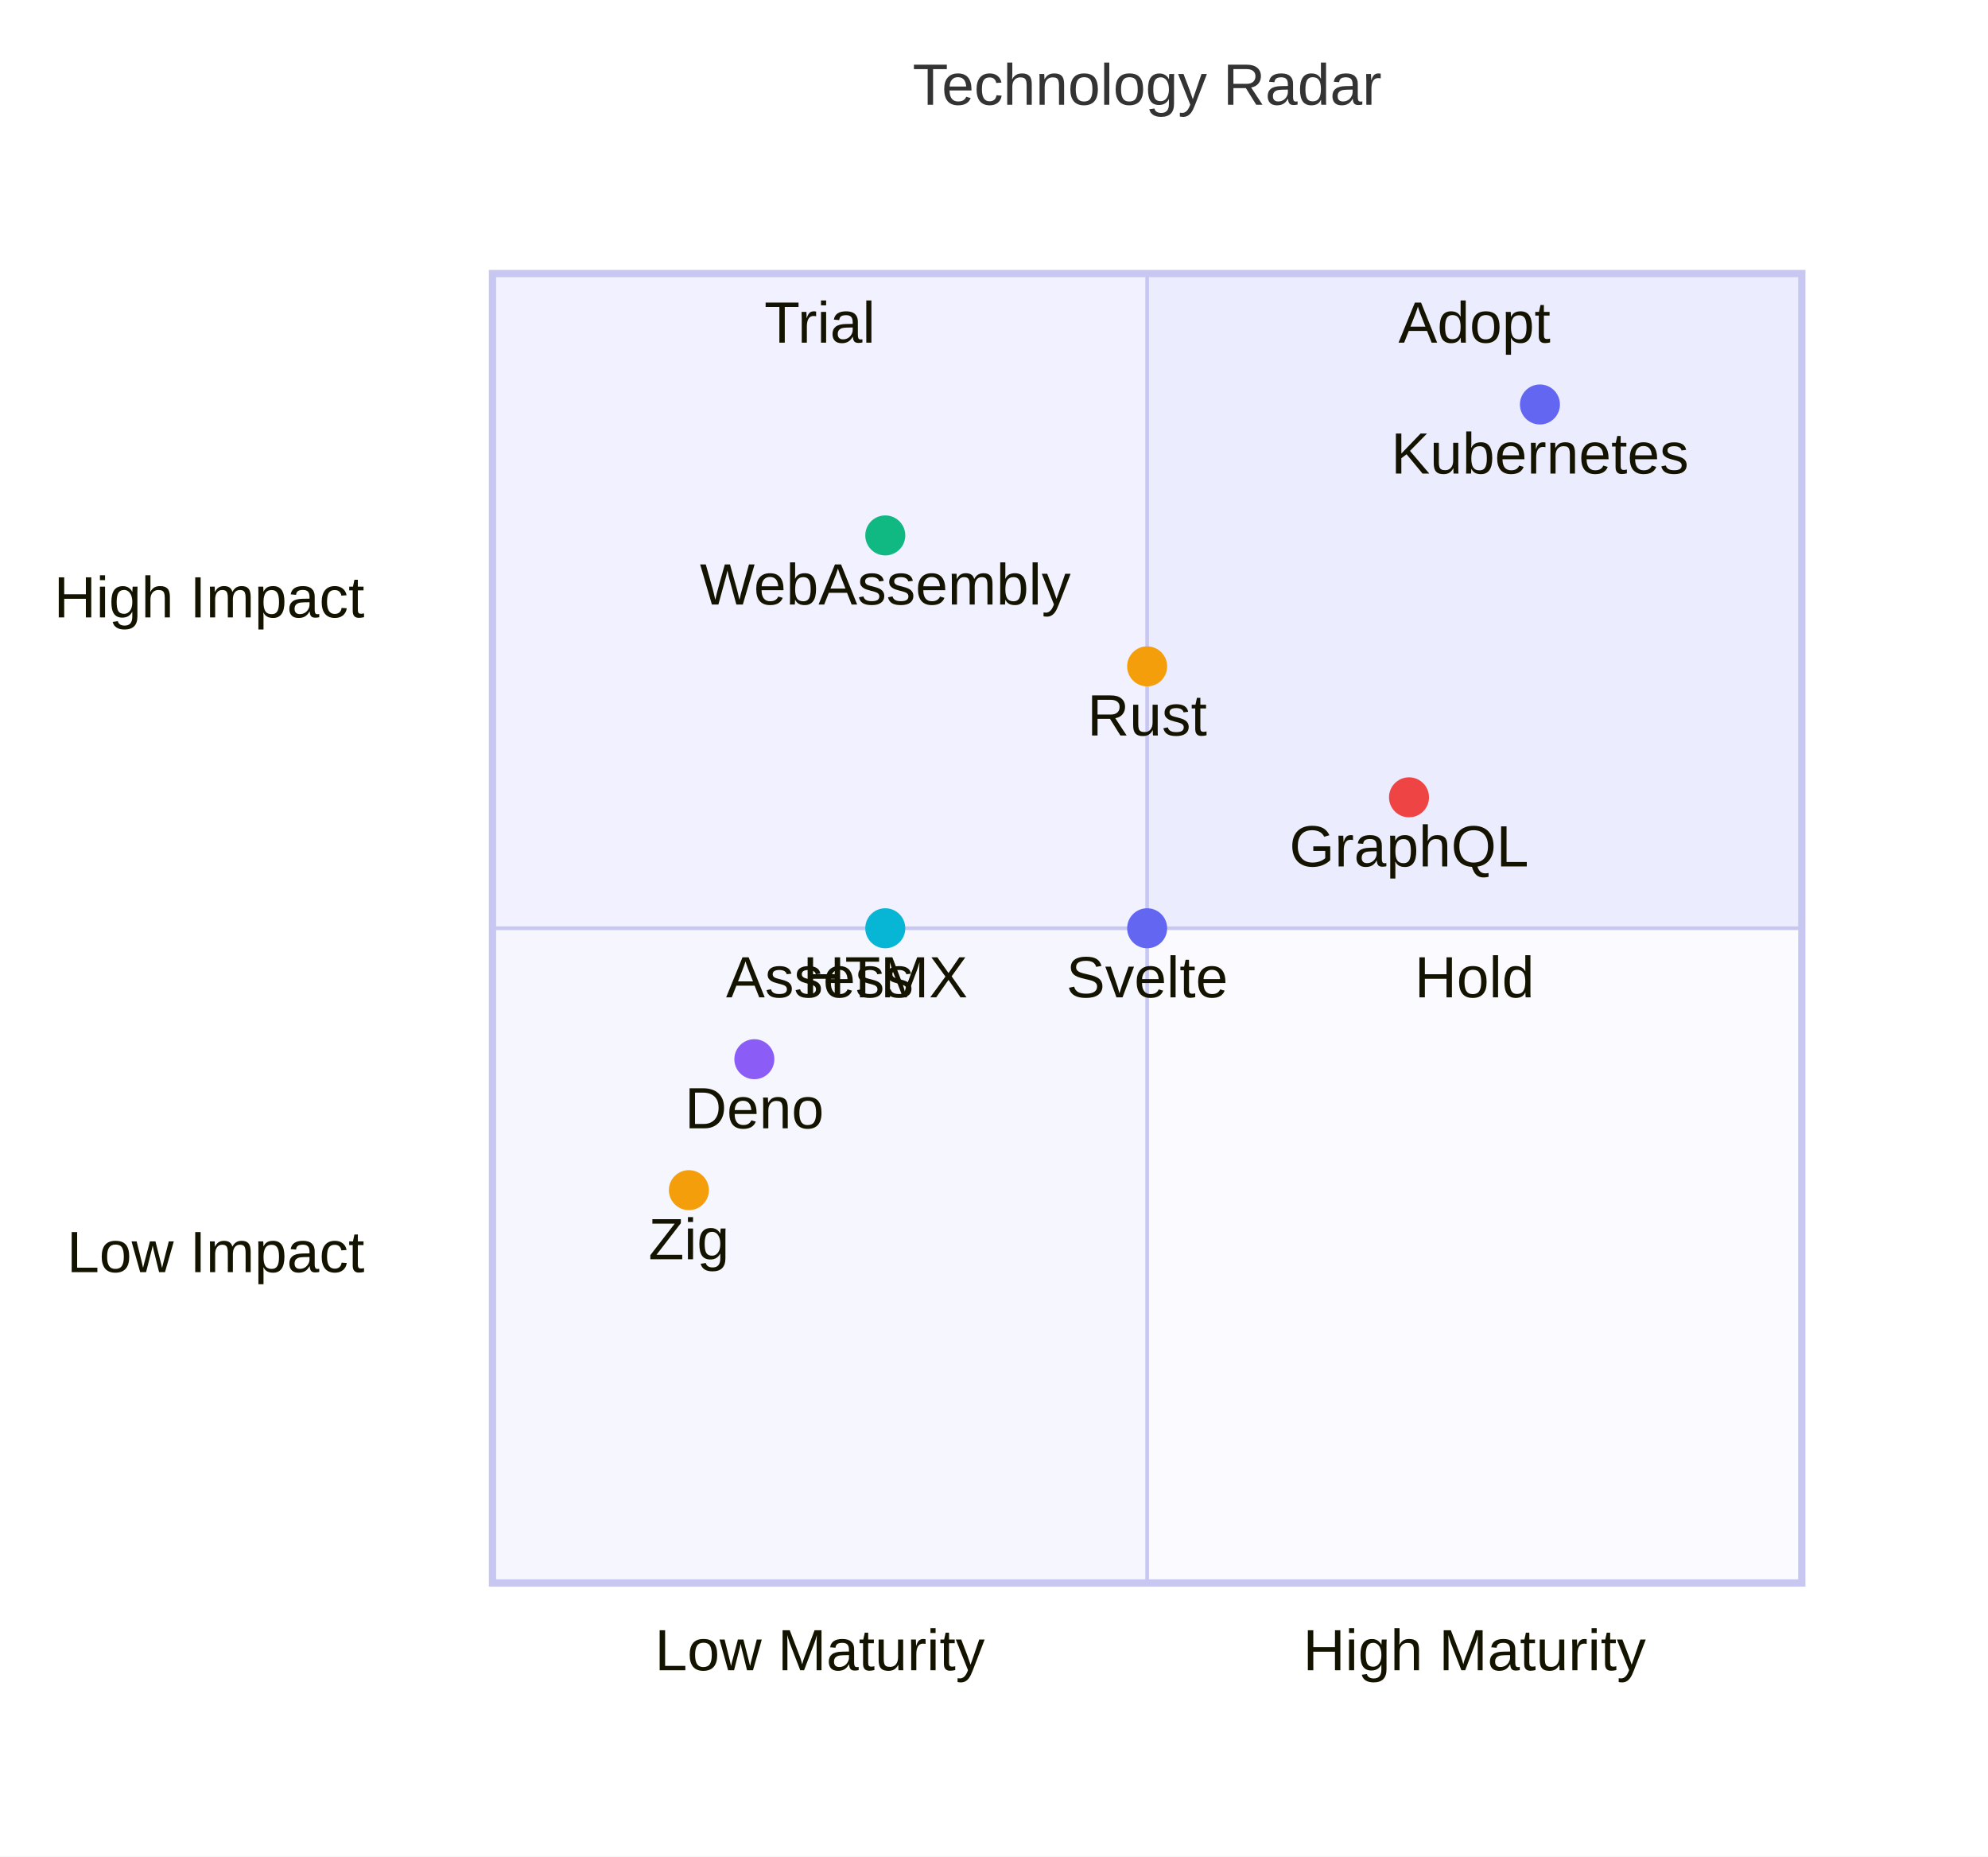
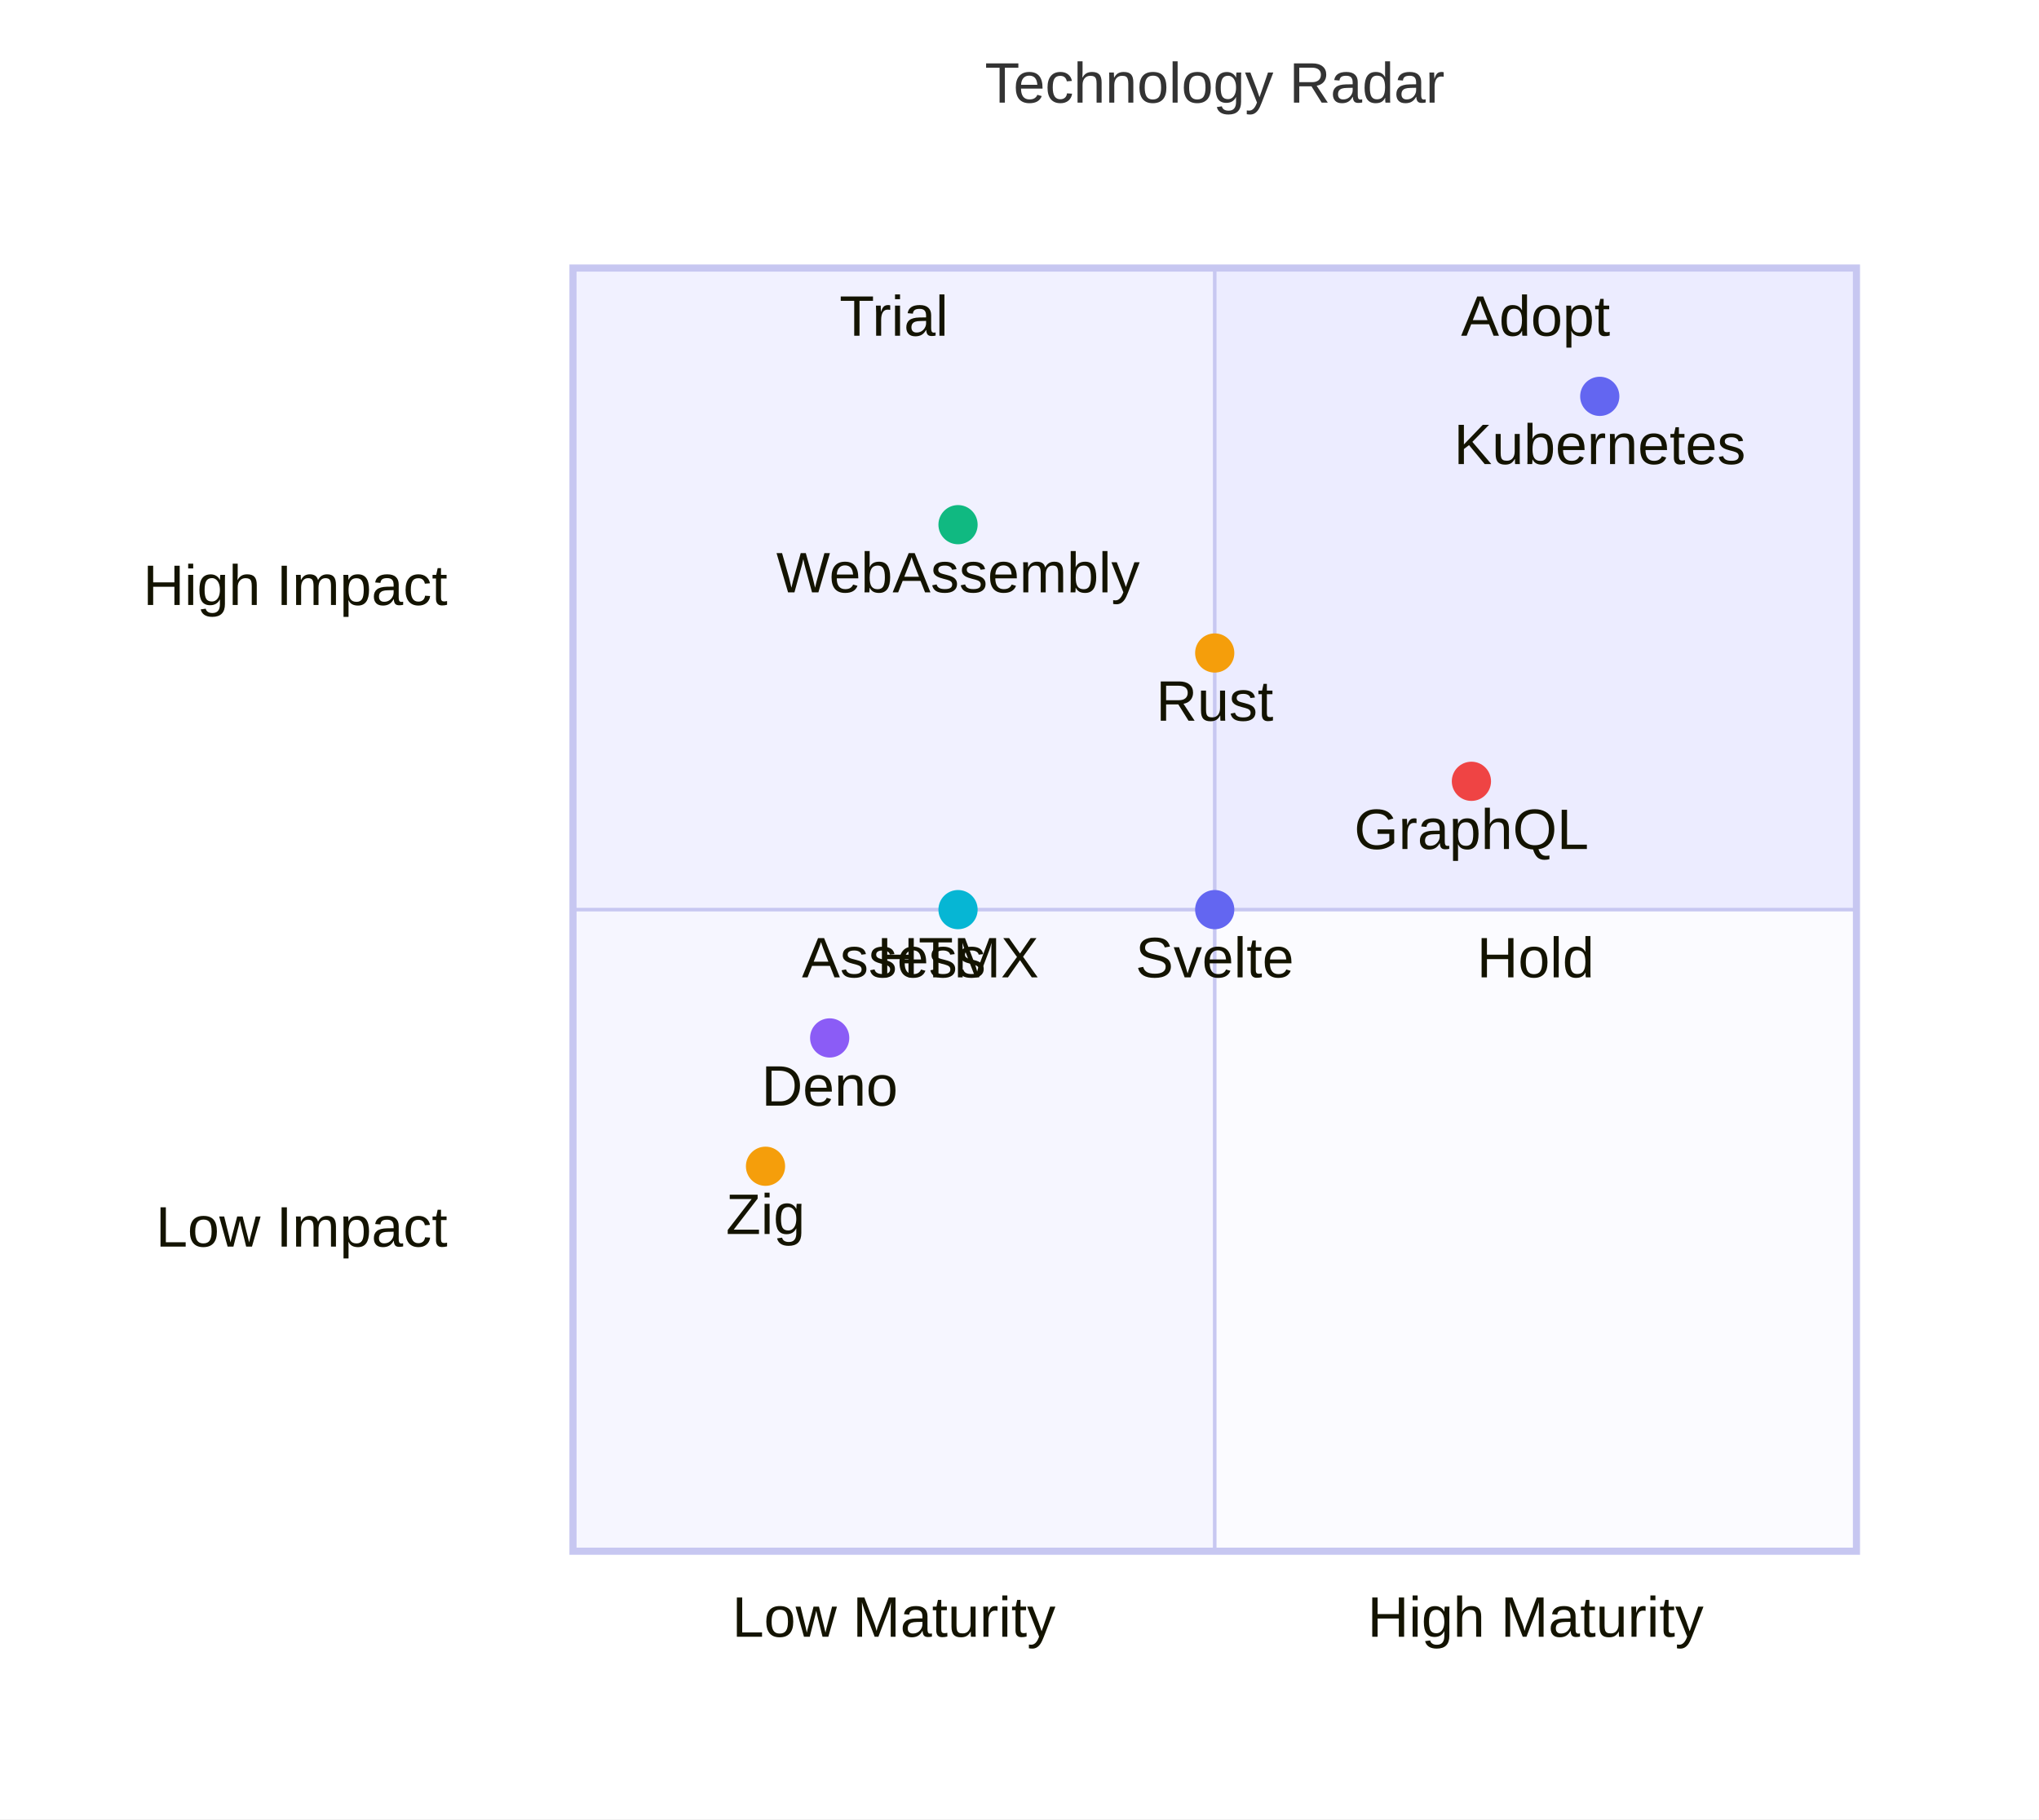
- <svg xmlns="http://www.w3.org/2000/svg" width="546.606" height="510.4" viewBox="0 0 546.606 510.4">
-   <rect x="0" y="0" width="546.606" height="510.4" fill="#FFFFFF" />
+ <svg xmlns="http://www.w3.org/2000/svg" width="571.922" height="510.4" viewBox="0 0 571.922 510.4">
+   <rect x="0" y="0" width="571.922" height="510.4" fill="#FFFFFF" />
  <defs>
    <marker id="arrow-0" viewBox="0 0 10 10" refX="5" refY="5" markerUnits="userSpaceOnUse" markerWidth="8" markerHeight="8" orient="auto">
      <path d="M 0 0 L 10 5 L 0 10 z" fill="#2F3B4D" stroke="#2F3B4D" stroke-width="1" stroke-dasharray="1,0" />
    </marker>
    <marker id="arrow-start-0" viewBox="0 0 10 10" refX="4.5" refY="5" markerUnits="userSpaceOnUse" markerWidth="8" markerHeight="8" orient="auto">
      <path d="M 0 5 L 10 10 L 10 0 z" fill="#2F3B4D" stroke="#2F3B4D" stroke-width="1" stroke-dasharray="1,0" />
    </marker>
  </defs>
-   <rect x="315.41" y="75.20" width="180.00" height="180.00" fill="#ECECFF" />
-   <rect x="135.41" y="75.20" width="180.00" height="180.00" fill="#f1f1ff" />
-   <rect x="135.41" y="255.20" width="180.00" height="180.00" fill="#f6f6ff" />
-   <rect x="315.41" y="255.20" width="180.00" height="180.00" fill="#fbfbff" />
-   <rect x="135.41" y="75.20" width="360.00" height="360.00" fill="none" stroke="#c7c7f1" stroke-width="2" />
-   <line x1="315.41" y1="75.20" x2="315.41" y2="435.20" stroke="#c7c7f1" stroke-width="1" />
-   <line x1="135.41" y1="255.20" x2="495.41" y2="255.20" stroke="#c7c7f1" stroke-width="1" />
-   <text x="315.41" y="28.80" text-anchor="middle" font-family="trebuchet ms,verdana,arial,sans-serif" font-size="16" fill="#333333">
-     <tspan x="315.41" dy="0.00">Technology Radar</tspan>
+   <rect x="340.72" y="75.20" width="180.00" height="180.00" fill="#ECECFF" />
+   <rect x="160.72" y="75.20" width="180.00" height="180.00" fill="#f1f1ff" />
+   <rect x="160.72" y="255.20" width="180.00" height="180.00" fill="#f6f6ff" />
+   <rect x="340.72" y="255.20" width="180.00" height="180.00" fill="#fbfbff" />
+   <rect x="160.72" y="75.20" width="360.00" height="360.00" fill="none" stroke="#c7c7f1" stroke-width="2" />
+   <line x1="340.72" y1="75.20" x2="340.72" y2="435.20" stroke="#c7c7f1" stroke-width="1" />
+   <line x1="160.72" y1="255.20" x2="520.72" y2="255.20" stroke="#c7c7f1" stroke-width="1" />
+   <text x="340.72" y="28.80" text-anchor="middle" font-family="trebuchet ms,verdana,arial,Noto Color Emoji,Apple Color Emoji,Segoe UI Emoji,sans-serif" font-size="16" fill="#333333">
+     <tspan x="340.72" dy="0.00">Technology Radar</tspan>
  </text>
-   <text x="405.41" y="94.20" text-anchor="middle" font-family="trebuchet ms,verdana,arial,sans-serif" font-size="16" fill="#131300">
-     <tspan x="405.41" dy="0.00">Adopt</tspan>
+   <text x="430.72" y="94.20" text-anchor="middle" font-family="trebuchet ms,verdana,arial,Noto Color Emoji,Apple Color Emoji,Segoe UI Emoji,sans-serif" font-size="16" fill="#131300">
+     <tspan x="430.72" dy="0.00">Adopt</tspan>
  </text>
-   <text x="225.41" y="94.20" text-anchor="middle" font-family="trebuchet ms,verdana,arial,sans-serif" font-size="16" fill="#131300">
-     <tspan x="225.41" dy="0.00">Trial</tspan>
+   <text x="250.72" y="94.20" text-anchor="middle" font-family="trebuchet ms,verdana,arial,Noto Color Emoji,Apple Color Emoji,Segoe UI Emoji,sans-serif" font-size="16" fill="#131300">
+     <tspan x="250.72" dy="0.00">Trial</tspan>
  </text>
-   <text x="225.41" y="274.20" text-anchor="middle" font-family="trebuchet ms,verdana,arial,sans-serif" font-size="16" fill="#131300">
-     <tspan x="225.41" dy="0.00">Assess</tspan>
+   <text x="250.72" y="274.20" text-anchor="middle" font-family="trebuchet ms,verdana,arial,Noto Color Emoji,Apple Color Emoji,Segoe UI Emoji,sans-serif" font-size="16" fill="#131300">
+     <tspan x="250.72" dy="0.00">Assess</tspan>
  </text>
-   <text x="405.41" y="274.20" text-anchor="middle" font-family="trebuchet ms,verdana,arial,sans-serif" font-size="16" fill="#131300">
-     <tspan x="405.41" dy="0.00">Hold</tspan>
+   <text x="430.72" y="274.20" text-anchor="middle" font-family="trebuchet ms,verdana,arial,Noto Color Emoji,Apple Color Emoji,Segoe UI Emoji,sans-serif" font-size="16" fill="#131300">
+     <tspan x="430.72" dy="0.00">Hold</tspan>
  </text>
-   <text x="225.41" y="459.20" text-anchor="middle" font-family="trebuchet ms,verdana,arial,sans-serif" font-size="16" fill="#131300">
-     <tspan x="225.41" dy="0.00">Low Maturity</tspan>
+   <text x="250.72" y="459.20" text-anchor="middle" font-family="trebuchet ms,verdana,arial,Noto Color Emoji,Apple Color Emoji,Segoe UI Emoji,sans-serif" font-size="16" fill="#131300">
+     <tspan x="250.72" dy="0.00">Low Maturity</tspan>
  </text>
-   <text x="405.41" y="459.20" text-anchor="middle" font-family="trebuchet ms,verdana,arial,sans-serif" font-size="16" fill="#131300">
-     <tspan x="405.41" dy="0.00">High Maturity</tspan>
+   <text x="430.72" y="459.20" text-anchor="middle" font-family="trebuchet ms,verdana,arial,Noto Color Emoji,Apple Color Emoji,Segoe UI Emoji,sans-serif" font-size="16" fill="#131300">
+     <tspan x="430.72" dy="0.00">High Maturity</tspan>
  </text>
-   <text x="100.21" y="345.20" text-anchor="end" dominant-baseline="middle" font-family="trebuchet ms,verdana,arial,sans-serif" font-size="16" fill="#131300">
+   <text x="125.52" y="345.20" text-anchor="end" dominant-baseline="middle" font-family="trebuchet ms,verdana,arial,Noto Color Emoji,Apple Color Emoji,Segoe UI Emoji,sans-serif" font-size="16" fill="#131300">
    <tspan>Low Impact</tspan>
  </text>
-   <text x="100.21" y="165.20" text-anchor="end" dominant-baseline="middle" font-family="trebuchet ms,verdana,arial,sans-serif" font-size="16" fill="#131300">
+   <text x="125.52" y="165.20" text-anchor="end" dominant-baseline="middle" font-family="trebuchet ms,verdana,arial,Noto Color Emoji,Apple Color Emoji,Segoe UI Emoji,sans-serif" font-size="16" fill="#131300">
    <tspan>High Impact</tspan>
  </text>
-   <circle cx="423.41" cy="111.20" r="5" fill="#6366f1" stroke="#6366f1" stroke-width="1" />
-   <text x="423.41" y="130.20" text-anchor="middle" font-family="trebuchet ms,verdana,arial,sans-serif" font-size="16" fill="#131300">
-     <tspan x="423.41" dy="0.00">Kubernetes</tspan>
+   <circle cx="448.72" cy="111.20" r="5" fill="#6366f1" stroke="#6366f1" stroke-width="1" />
+   <text x="448.72" y="130.20" text-anchor="middle" font-family="trebuchet ms,verdana,arial,Noto Color Emoji,Apple Color Emoji,Segoe UI Emoji,sans-serif" font-size="16" fill="#131300">
+     <tspan x="448.72" dy="0.00">Kubernetes</tspan>
  </text>
-   <circle cx="315.41" cy="183.20" r="5" fill="#f59e0b" stroke="#f59e0b" stroke-width="1" />
-   <text x="315.41" y="202.20" text-anchor="middle" font-family="trebuchet ms,verdana,arial,sans-serif" font-size="16" fill="#131300">
-     <tspan x="315.41" dy="0.00">Rust</tspan>
+   <circle cx="340.72" cy="183.20" r="5" fill="#f59e0b" stroke="#f59e0b" stroke-width="1" />
+   <text x="340.72" y="202.20" text-anchor="middle" font-family="trebuchet ms,verdana,arial,Noto Color Emoji,Apple Color Emoji,Segoe UI Emoji,sans-serif" font-size="16" fill="#131300">
+     <tspan x="340.72" dy="0.00">Rust</tspan>
  </text>
-   <circle cx="243.41" cy="147.20" r="5" fill="#10b981" stroke="#10b981" stroke-width="1" />
-   <text x="243.41" y="166.20" text-anchor="middle" font-family="trebuchet ms,verdana,arial,sans-serif" font-size="16" fill="#131300">
-     <tspan x="243.41" dy="0.00">WebAssembly</tspan>
+   <circle cx="268.72" cy="147.20" r="5" fill="#10b981" stroke="#10b981" stroke-width="1" />
+   <text x="268.72" y="166.20" text-anchor="middle" font-family="trebuchet ms,verdana,arial,Noto Color Emoji,Apple Color Emoji,Segoe UI Emoji,sans-serif" font-size="16" fill="#131300">
+     <tspan x="268.72" dy="0.00">WebAssembly</tspan>
  </text>
-   <circle cx="387.41" cy="219.20" r="5" fill="#ef4444" stroke="#ef4444" stroke-width="1" />
-   <text x="387.41" y="238.20" text-anchor="middle" font-family="trebuchet ms,verdana,arial,sans-serif" font-size="16" fill="#131300">
-     <tspan x="387.41" dy="0.00">GraphQL</tspan>
+   <circle cx="412.72" cy="219.20" r="5" fill="#ef4444" stroke="#ef4444" stroke-width="1" />
+   <text x="412.72" y="238.20" text-anchor="middle" font-family="trebuchet ms,verdana,arial,Noto Color Emoji,Apple Color Emoji,Segoe UI Emoji,sans-serif" font-size="16" fill="#131300">
+     <tspan x="412.72" dy="0.00">GraphQL</tspan>
  </text>
-   <circle cx="207.41" cy="291.20" r="5" fill="#8b5cf6" stroke="#8b5cf6" stroke-width="1" />
-   <text x="207.41" y="310.20" text-anchor="middle" font-family="trebuchet ms,verdana,arial,sans-serif" font-size="16" fill="#131300">
-     <tspan x="207.41" dy="0.00">Deno</tspan>
+   <circle cx="232.72" cy="291.20" r="5" fill="#8b5cf6" stroke="#8b5cf6" stroke-width="1" />
+   <text x="232.72" y="310.20" text-anchor="middle" font-family="trebuchet ms,verdana,arial,Noto Color Emoji,Apple Color Emoji,Segoe UI Emoji,sans-serif" font-size="16" fill="#131300">
+     <tspan x="232.72" dy="0.00">Deno</tspan>
  </text>
-   <circle cx="243.41" cy="255.20" r="5" fill="#06b6d4" stroke="#06b6d4" stroke-width="1" />
-   <text x="243.41" y="274.20" text-anchor="middle" font-family="trebuchet ms,verdana,arial,sans-serif" font-size="16" fill="#131300">
-     <tspan x="243.41" dy="0.00">HTMX</tspan>
+   <circle cx="268.72" cy="255.20" r="5" fill="#06b6d4" stroke="#06b6d4" stroke-width="1" />
+   <text x="268.72" y="274.20" text-anchor="middle" font-family="trebuchet ms,verdana,arial,Noto Color Emoji,Apple Color Emoji,Segoe UI Emoji,sans-serif" font-size="16" fill="#131300">
+     <tspan x="268.72" dy="0.00">HTMX</tspan>
  </text>
-   <circle cx="315.41" cy="255.20" r="5" fill="#6366f1" stroke="#6366f1" stroke-width="1" />
-   <text x="315.41" y="274.20" text-anchor="middle" font-family="trebuchet ms,verdana,arial,sans-serif" font-size="16" fill="#131300">
-     <tspan x="315.41" dy="0.00">Svelte</tspan>
+   <circle cx="340.72" cy="255.20" r="5" fill="#6366f1" stroke="#6366f1" stroke-width="1" />
+   <text x="340.72" y="274.20" text-anchor="middle" font-family="trebuchet ms,verdana,arial,Noto Color Emoji,Apple Color Emoji,Segoe UI Emoji,sans-serif" font-size="16" fill="#131300">
+     <tspan x="340.72" dy="0.00">Svelte</tspan>
  </text>
-   <circle cx="189.41" cy="327.20" r="5" fill="#f59e0b" stroke="#f59e0b" stroke-width="1" />
-   <text x="189.41" y="346.20" text-anchor="middle" font-family="trebuchet ms,verdana,arial,sans-serif" font-size="16" fill="#131300">
-     <tspan x="189.41" dy="0.00">Zig</tspan>
+   <circle cx="214.72" cy="327.20" r="5" fill="#f59e0b" stroke="#f59e0b" stroke-width="1" />
+   <text x="214.72" y="346.20" text-anchor="middle" font-family="trebuchet ms,verdana,arial,Noto Color Emoji,Apple Color Emoji,Segoe UI Emoji,sans-serif" font-size="16" fill="#131300">
+     <tspan x="214.72" dy="0.00">Zig</tspan>
  </text>
</svg>
